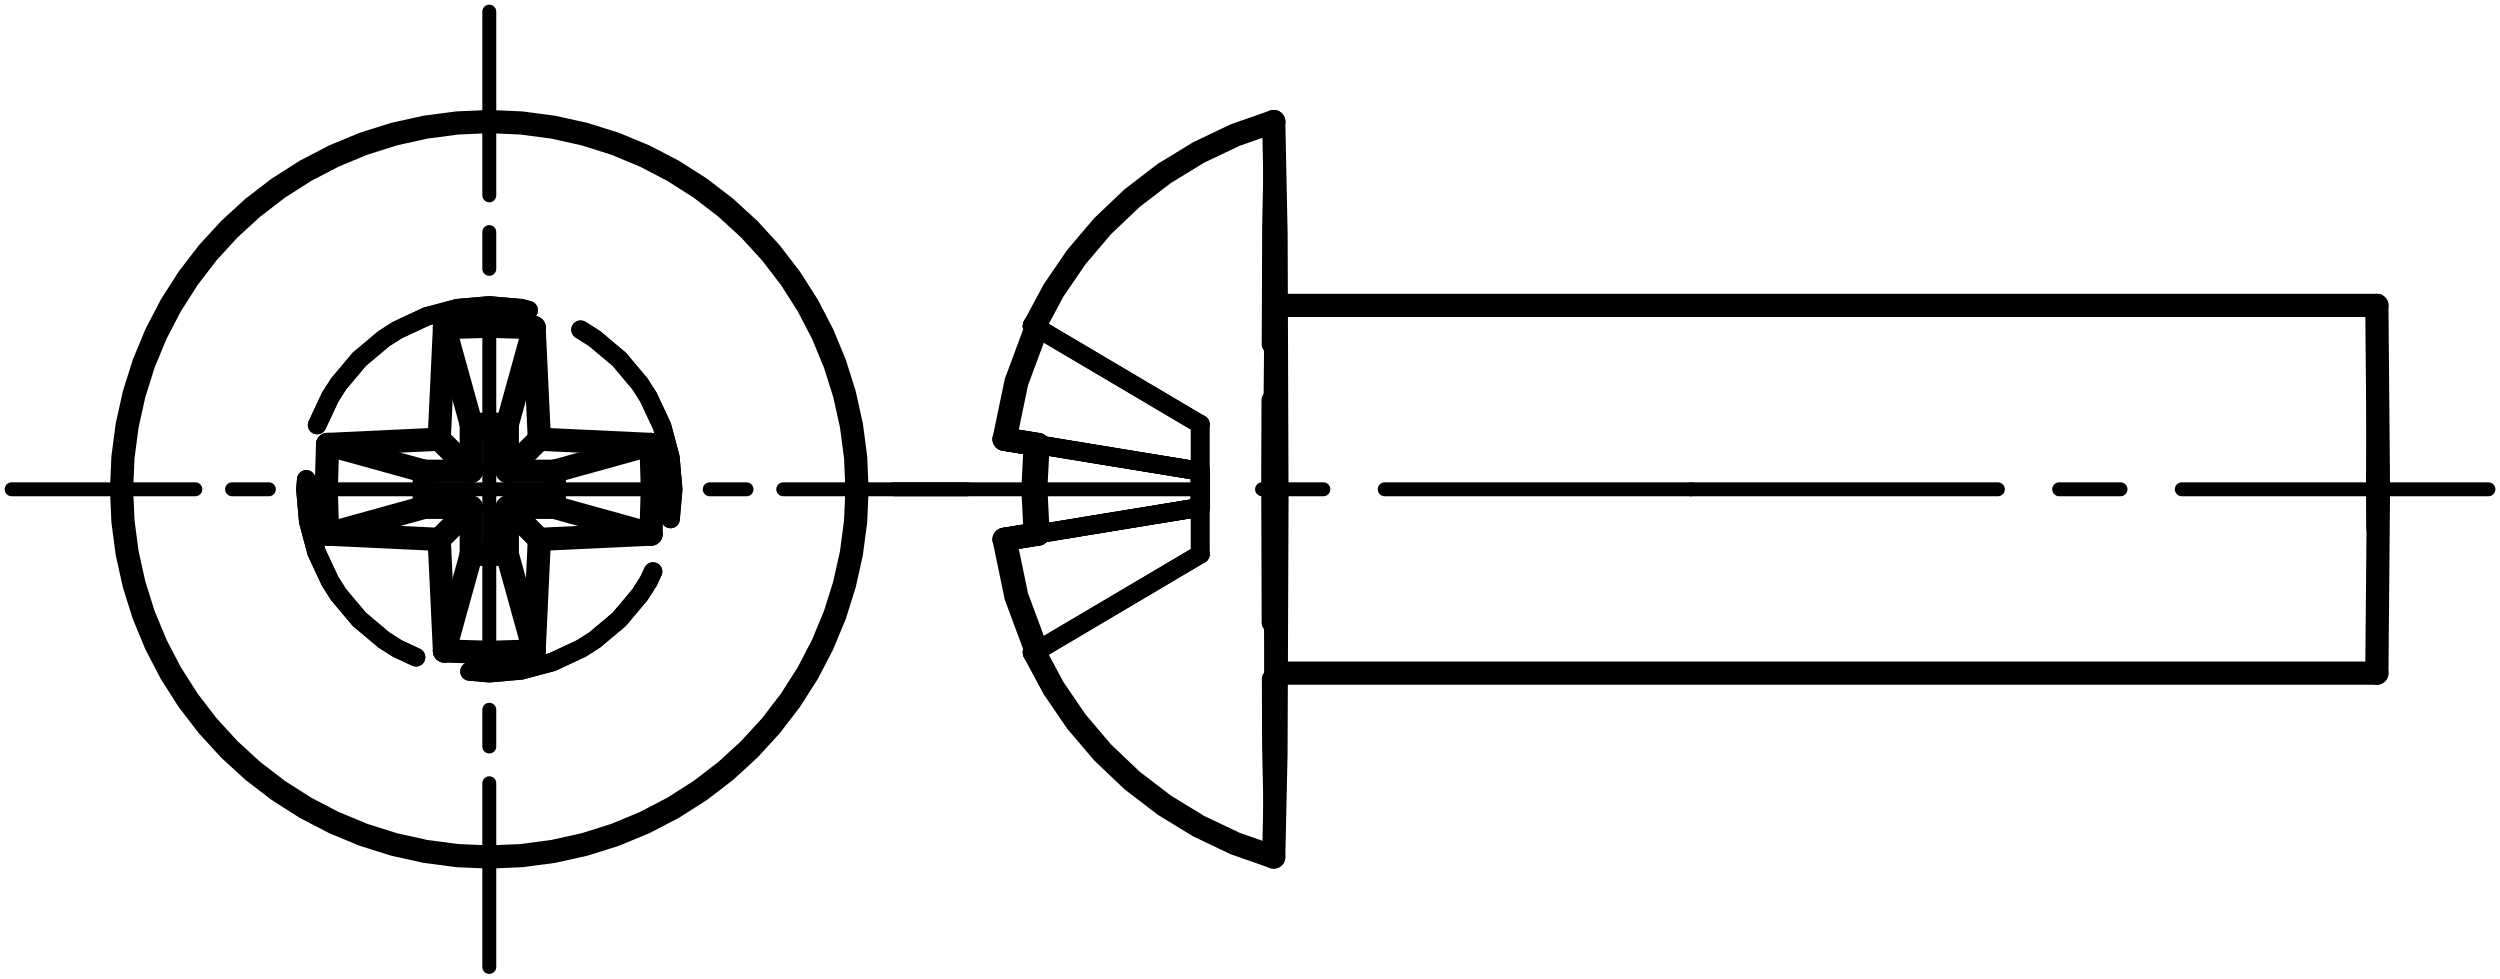
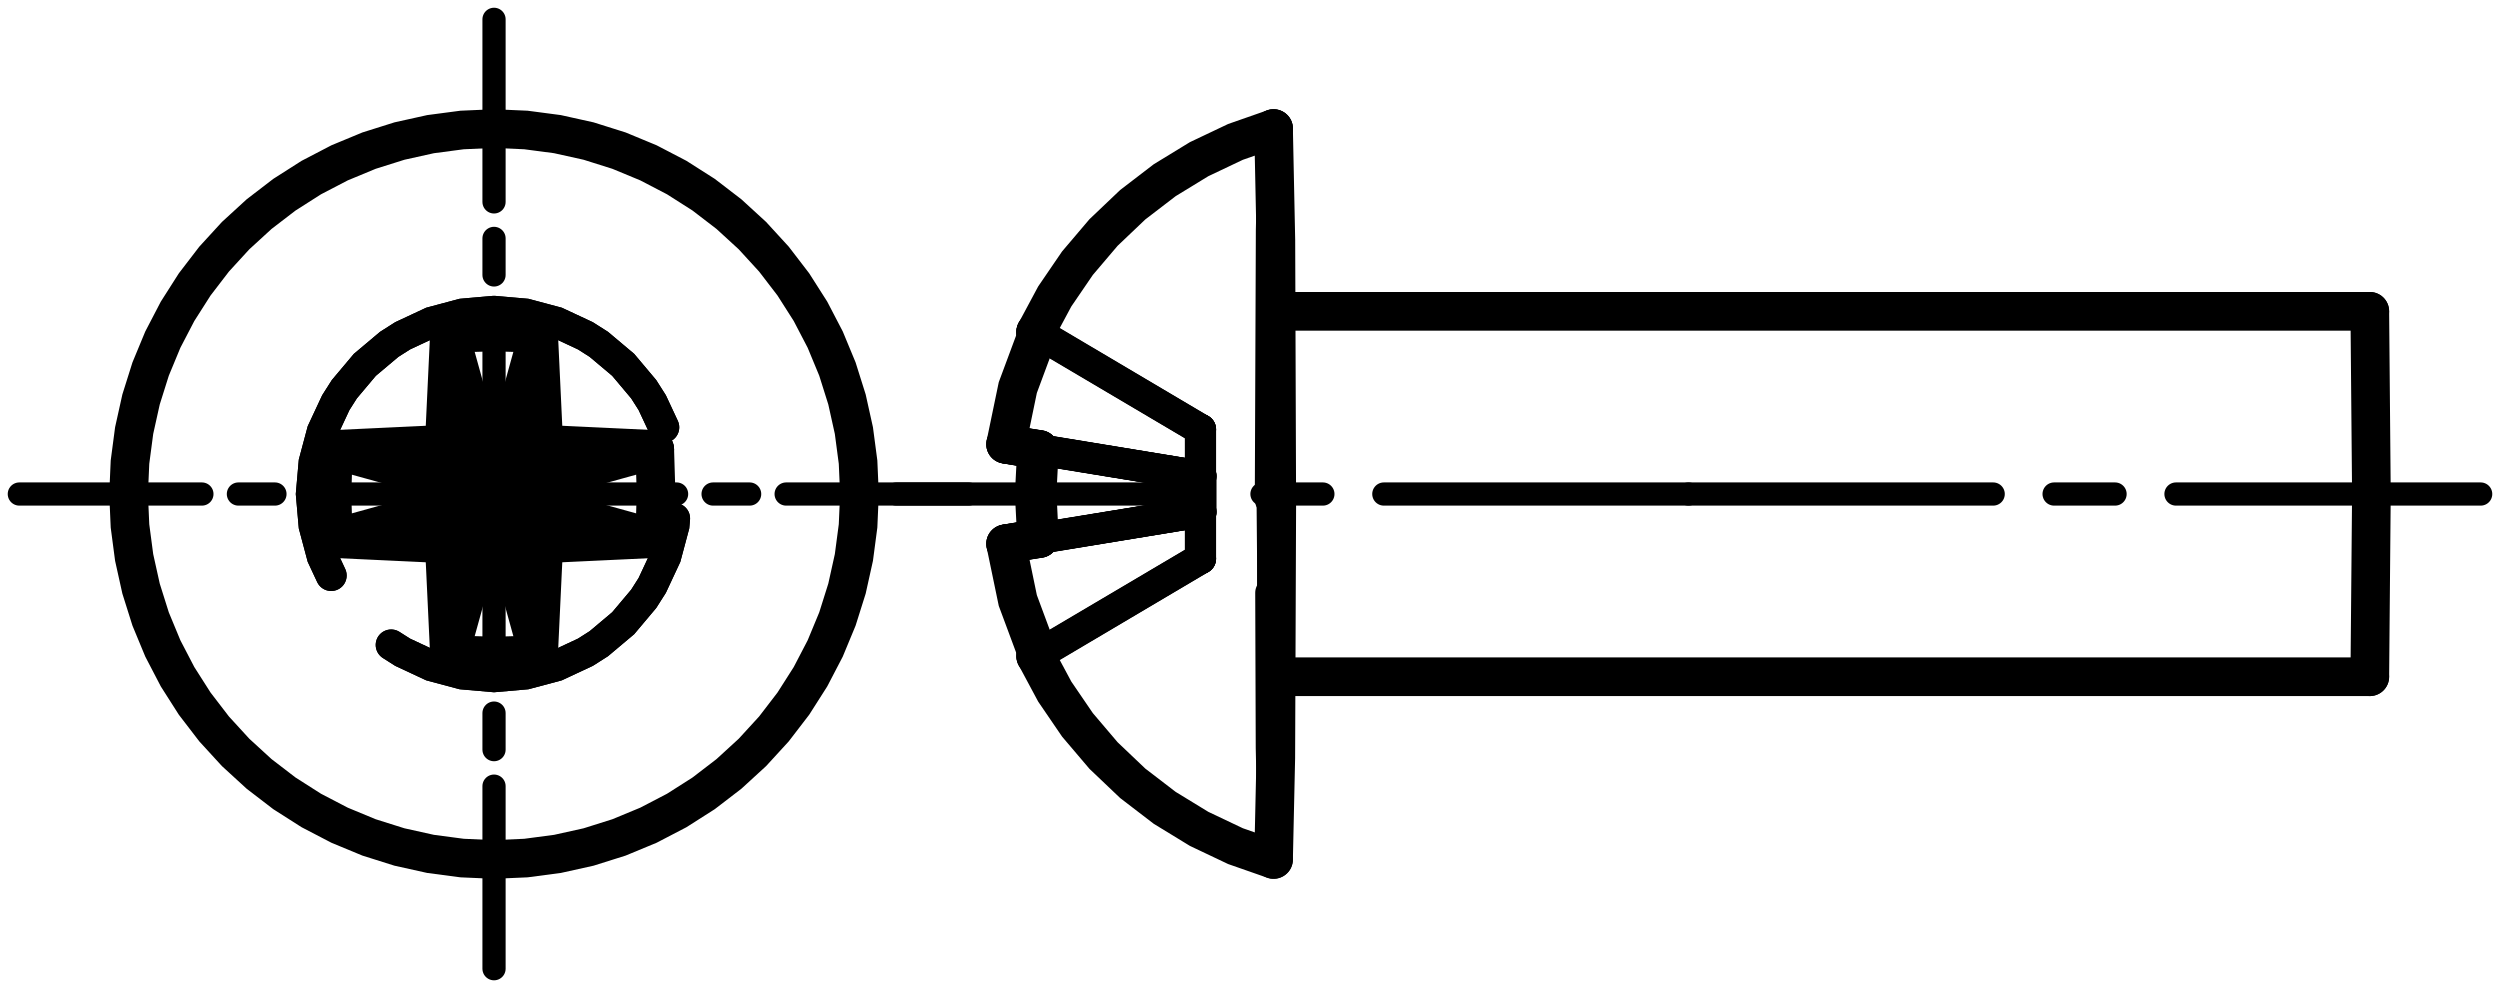
- <svg xmlns="http://www.w3.org/2000/svg" width="67.986mm" height="26.611mm" viewBox="-13.306 -13.306 67.986 26.611" version="1.1">
+ <svg xmlns="http://www.w3.org/2000/svg" width="68.413mm" height="27.038mm" viewBox="-13.519 -13.519 68.413 27.038" version="1.1">
  <g transform="scale(1,-1)" stroke-linecap="round">
-     <g fill="none" stroke="rgb(0,0,0)" stroke-width="0.631" id="Visible">
+     <g fill="none" stroke="rgb(0,0,0)" stroke-width="1.058" id="Visible">
      <path d="M 0.0,10.0 L -0.872,9.962 L -1.736,9.848 L -2.588,9.659 L -3.42,9.397 L -4.226,9.063 L -5.0,8.66 L -5.736,8.191 L -6.428,7.66 L -7.071,7.071 L -7.66,6.428 L -8.191,5.736 L -8.66,5.0 L -9.063,4.226 L -9.397,3.42 L -9.659,2.588 L -9.848,1.736 L -9.962,0.872 L -10.0,0.0 L -9.962,-0.872 L -9.848,-1.736 L -9.659,-2.588 L -9.397,-3.42 L -9.063,-4.226 L -8.66,-5.0 L -8.191,-5.736 L -7.66,-6.428 L -7.071,-7.071 L -6.428,-7.66 L -5.736,-8.191 L -5.0,-8.66 L -4.226,-9.063 L -3.42,-9.397 L -2.588,-9.659 L -1.736,-9.848 L -0.872,-9.962 L -0.0,-10.0 L 0.872,-9.962 L 1.736,-9.848 L 2.588,-9.659 L 3.42,-9.397 L 4.226,-9.063 L 5.0,-8.66 L 5.736,-8.191 L 6.428,-7.66 L 7.071,-7.071 L 7.66,-6.428 L 8.191,-5.736 L 8.66,-5.0 L 9.063,-4.226 L 9.397,-3.42 L 9.659,-2.588 L 9.848,-1.736 L 9.962,-0.872 L 10.0,-0.0 L 9.962,0.872 L 9.848,1.736 L 9.659,2.588 L 9.397,3.42 L 9.063,4.226 L 8.66,5.0 L 8.191,5.736 L 7.66,6.428 L 7.071,7.071 L 6.428,7.66 L 5.736,8.191 L 5.0,8.66 L 4.226,9.063 L 3.42,9.397 L 2.588,9.659 L 1.736,9.848 L 0.872,9.962 L 0.0,10.0" />
      <line x1="-1.219" y1="4.398" x2="-0.0" y2="4.434" />
      <line x1="-1.362" y1="1.362" x2="-1.219" y2="4.398" />
      <line x1="-4.398" y1="1.219" x2="-1.362" y2="1.362" />
      <path d="M -4.398,-1.219 L -4.434,-0.034 L -4.398,1.219" />
      <line x1="-1.362" y1="-1.362" x2="-4.398" y2="-1.219" />
      <line x1="-1.219" y1="-4.398" x2="-1.362" y2="-1.362" />
      <path d="M 1.219,-4.398 L 0.034,-4.434 L -1.219,-4.398" />
      <line x1="1.362" y1="-1.362" x2="1.219" y2="-4.398" />
      <line x1="4.398" y1="-1.219" x2="1.362" y2="-1.362" />
      <path d="M 4.398,1.219 L 4.434,0.034 L 4.398,-1.219" />
      <line x1="1.362" y1="1.362" x2="4.398" y2="1.219" />
      <line x1="1.219" y1="4.398" x2="1.362" y2="1.362" />
      <line x1="0.0" y1="4.434" x2="1.219" y2="4.398" />
      <line x1="1.219" y1="4.398" x2="0.49" y2="1.768" />
      <line x1="0.49" y1="1.768" x2="-0.49" y2="1.768" />
      <line x1="-1.219" y1="4.398" x2="-0.49" y2="1.768" />
      <line x1="-0.49" y1="0.49" x2="-0.49" y2="1.768" />
      <line x1="-1.362" y1="1.362" x2="-0.49" y2="0.49" />
      <line x1="-0.49" y1="0.49" x2="-1.768" y2="0.49" />
      <line x1="-4.398" y1="1.219" x2="-1.767" y2="0.49" />
      <line x1="-1.768" y1="-0.49" x2="-1.768" y2="0.49" />
      <line x1="-4.398" y1="-1.219" x2="-1.767" y2="-0.49" />
      <line x1="-0.49" y1="-0.49" x2="-1.768" y2="-0.49" />
      <line x1="-1.362" y1="-1.362" x2="-0.49" y2="-0.49" />
      <line x1="-0.49" y1="-1.768" x2="-0.49" y2="-0.49" />
      <line x1="-1.219" y1="-4.398" x2="-0.49" y2="-1.768" />
      <line x1="0.49" y1="-1.768" x2="-0.49" y2="-1.768" />
      <line x1="1.219" y1="-4.398" x2="0.49" y2="-1.768" />
      <line x1="0.49" y1="-1.768" x2="0.49" y2="-0.49" />
      <line x1="1.362" y1="-1.362" x2="0.49" y2="-0.49" />
      <line x1="1.768" y1="-0.49" x2="0.49" y2="-0.49" />
      <line x1="4.398" y1="-1.219" x2="1.767" y2="-0.49" />
      <line x1="1.768" y1="-0.49" x2="1.768" y2="0.49" />
      <line x1="4.398" y1="1.219" x2="1.767" y2="0.49" />
      <line x1="1.768" y1="0.49" x2="0.49" y2="0.49" />
      <line x1="1.362" y1="1.362" x2="0.49" y2="0.49" />
      <line x1="0.49" y1="0.49" x2="0.49" y2="1.768" />
      <line x1="21.332" y1="10.0" x2="21.332" y2="10.0" />
      <path d="M 21.332,-10.0 L 21.393,-7.224 L 21.42,-0.278 L 21.395,6.945 L 21.332,10.0" />
      <line x1="14.874" y1="4.398" x2="14.823" y2="4.434" />
      <line x1="14.823" y1="4.434" x2="14.823" y2="4.434" />
      <path d="M 14.0,1.362 L 14.322,2.913 L 14.874,4.398" />
      <line x1="14.846" y1="1.219" x2="14.0" y2="1.362" />
      <path d="M 14.846,-1.219 L 14.784,0.0 L 14.846,1.219" />
      <line x1="14.0" y1="-1.362" x2="14.846" y2="-1.219" />
      <path d="M 14.874,-4.398 L 14.322,-2.913 L 14.0,-1.362" />
      <line x1="14.896" y1="-4.398" x2="14.823" y2="-4.434" />
      <line x1="14.823" y1="-4.434" x2="14.874" y2="-4.398" />
      <path d="M 14.024,-1.362 L 14.345,-2.913 L 14.896,-4.398" />
      <line x1="14.924" y1="-1.219" x2="14.024" y2="-1.362" />
      <path d="M 14.924,1.219 L 14.862,0.034 L 14.924,-1.219" />
      <line x1="14.024" y1="1.362" x2="14.924" y2="1.219" />
      <path d="M 14.896,4.398 L 14.345,2.913 L 14.024,1.362" />
      <line x1="14.823" y1="4.434" x2="14.896" y2="4.398" />
      <line x1="14.874" y1="4.398" x2="14.891" y2="4.388" />
      <line x1="14.0" y1="1.362" x2="14.923" y2="1.211" />
      <line x1="14.846" y1="1.219" x2="14.923" y2="1.207" />
      <line x1="14.846" y1="-1.219" x2="14.923" y2="-1.207" />
      <line x1="14.0" y1="-1.362" x2="14.923" y2="-1.211" />
      <line x1="14.874" y1="-4.398" x2="14.891" y2="-4.388" />
      <line x1="14.024" y1="-1.362" x2="14.924" y2="-1.215" />
      <line x1="14.024" y1="1.362" x2="14.924" y2="1.215" />
      <path d="M 51.331,-5.0 L 51.375,-0.0 L 51.331,5.0" />
      <line x1="21.408" y1="5.0" x2="51.331" y2="5.0" />
      <path d="M 14.823,-4.434 L 15.344,-5.406 L 15.966,-6.317 L 16.68,-7.157 L 17.479,-7.917 L 18.354,-8.588 L 19.295,-9.163 L 20.291,-9.636 L 21.332,-10.0" />
      <path d="M 21.332,10.0 L 20.291,9.636 L 19.295,9.163 L 18.354,8.588 L 17.479,7.917 L 16.68,7.157 L 15.966,6.317 L 15.344,5.406 L 14.823,4.434" />
      <line x1="21.408" y1="-5.0" x2="51.331" y2="-5.0" />
    </g>
-     <g fill="none" stroke="rgb(0,0,0)" stroke-width="0.505" id="Hidden" stroke-dasharray="6.06 1.515">
+     <g fill="none" stroke="rgb(0,0,0)" stroke-width="0.847" id="Hidden" stroke-dasharray="10.162 2.54">
      <path d="M 0.0,5.0 L -0.868,4.924 L -1.71,4.699 L -2.5,4.33 L -2.868,4.096 L -3.535,3.535 L -4.096,2.868 L -4.33,2.5 L -4.699,1.71 L -4.924,0.868 L -5.0,-0.0 L -4.924,-0.868 L -4.699,-1.71 L -4.33,-2.5 L -4.096,-2.868 L -3.535,-3.535 L -2.868,-4.096 L -2.5,-4.33 L -1.71,-4.699 L -0.868,-4.924 L 0.0,-5.0 L 0.868,-4.924 L 1.71,-4.699 L 2.5,-4.33 L 2.868,-4.096 L 3.535,-3.535 L 4.096,-2.868 L 4.33,-2.5 L 4.699,-1.71 L 4.924,-0.868 L 5.0,0.0 L 4.924,0.868 L 4.699,1.71 L 4.33,2.5 L 4.096,2.868 L 3.535,3.535 L 2.868,4.096 L 2.5,4.33 L 1.71,4.699 L 0.868,4.924 L -0.0,5.0" />
      <path d="M 0.0,5.0 L -0.868,4.924 L -1.71,4.699 L -2.5,4.33 L -2.868,4.096 L -3.535,3.535 L -4.096,2.868 L -4.33,2.5 L -4.699,1.71 L -4.924,0.868 L -5.0,-0.0 L -4.924,-0.868 L -4.699,-1.71 L -4.33,-2.5 L -4.096,-2.868 L -3.535,-3.535 L -2.868,-4.096 L -2.5,-4.33 L -1.71,-4.699 L -0.868,-4.924 L 0.0,-5.0 L 0.868,-4.924 L 1.71,-4.699 L 2.5,-4.33 L 2.868,-4.096 L 3.535,-3.535 L 4.096,-2.868 L 4.33,-2.5 L 4.699,-1.71 L 4.924,-0.868 L 5.0,0.0 L 4.924,0.868 L 4.699,1.71 L 4.33,2.5 L 4.096,2.868 L 3.535,3.535 L 2.868,4.096 L 2.5,4.33 L 1.71,4.699 L 0.868,4.924 L -0.0,5.0" />
      <path d="M 21.332,10.0 L 21.271,7.224 L 21.244,0.278 L 21.268,-6.945 L 21.332,-10.0" />
      <path d="M 21.332,5.0 L 21.288,0.139 L 21.332,-5.0" />
      <path d="M 21.332,-5.0 L 21.376,-0.278 L 21.332,5.0" />
      <line x1="14.896" y1="4.398" x2="19.336" y2="1.768" />
      <line x1="19.336" y1="1.768" x2="19.328" y2="1.768" />
      <line x1="14.891" y1="4.388" x2="19.328" y2="1.768" />
      <line x1="19.328" y1="0.49" x2="19.328" y2="1.768" />
      <line x1="14.923" y1="1.211" x2="19.328" y2="0.49" />
      <line x1="19.328" y1="0.49" x2="19.317" y2="0.49" />
      <line x1="14.923" y1="1.207" x2="19.317" y2="0.49" />
      <line x1="19.317" y1="-0.49" x2="19.317" y2="0.49" />
      <line x1="14.923" y1="-1.207" x2="19.317" y2="-0.49" />
      <line x1="19.328" y1="-0.49" x2="19.317" y2="-0.49" />
      <line x1="14.923" y1="-1.211" x2="19.328" y2="-0.49" />
      <line x1="19.328" y1="-1.768" x2="19.328" y2="-0.49" />
      <line x1="14.891" y1="-4.388" x2="19.328" y2="-1.768" />
      <line x1="19.336" y1="-1.768" x2="19.328" y2="-1.768" />
      <line x1="14.896" y1="-4.398" x2="19.336" y2="-1.768" />
      <line x1="19.336" y1="-1.768" x2="19.336" y2="-0.49" />
      <line x1="14.924" y1="-1.215" x2="19.336" y2="-0.49" />
      <line x1="19.348" y1="-0.49" x2="19.336" y2="-0.49" />
      <line x1="14.924" y1="-1.219" x2="19.348" y2="-0.49" />
      <line x1="19.348" y1="-0.49" x2="19.348" y2="0.49" />
      <line x1="14.924" y1="1.219" x2="19.348" y2="0.49" />
      <line x1="19.348" y1="0.49" x2="19.336" y2="0.49" />
      <line x1="14.924" y1="1.215" x2="19.336" y2="0.49" />
      <line x1="19.336" y1="0.49" x2="19.336" y2="1.768" />
      <path d="M 51.331,5.0 L 51.287,0.139 L 51.331,-5.0" />
      <line x1="21.332" y1="5.0" x2="21.408" y2="5.0" />
      <line x1="21.332" y1="-5.0" x2="21.408" y2="-5.0" />
    </g>
-     <g fill="none" stroke="rgb(0,0,0)" stroke-width="0.379" id="Center">
+     <g fill="none" stroke="rgb(0,0,0)" stroke-width="0.635" id="Center">
      <line x1="0.0" y1="-0.0" x2="-4.996" y2="-0.0" />
      <line x1="-5.995" y1="-0.0" x2="-6.995" y2="-0.0" />
      <line x1="-7.994" y1="-0.0" x2="-12.99" y2="-0.0" />
      <line x1="0.0" y1="-0.0" x2="4.996" y2="-0.0" />
      <line x1="5.995" y1="-0.0" x2="6.995" y2="-0.0" />
      <line x1="7.994" y1="-0.0" x2="12.99" y2="-0.0" />
      <line x1="0.0" y1="-0.0" x2="0.0" y2="-4.996" />
      <line x1="0.0" y1="-5.995" x2="0.0" y2="-6.995" />
      <line x1="0.0" y1="-7.994" x2="0.0" y2="-12.99" />
      <line x1="0.0" y1="-0.0" x2="0.0" y2="4.996" />
      <line x1="0.0" y1="5.995" x2="0.0" y2="6.995" />
      <line x1="0.0" y1="7.994" x2="0.0" y2="12.99" />
      <line x1="32.687" y1="-0.0" x2="24.35" y2="-0.0" />
      <line x1="22.682" y1="-0.0" x2="21.015" y2="-0.0" />
      <line x1="19.347" y1="-0.0" x2="11.01" y2="-0.0" />
      <line x1="32.687" y1="-0.0" x2="41.025" y2="-0.0" />
      <line x1="42.692" y1="-0.0" x2="44.36" y2="-0.0" />
      <line x1="46.027" y1="-0.0" x2="54.365" y2="-0.0" />
    </g>
  </g>
</svg>
